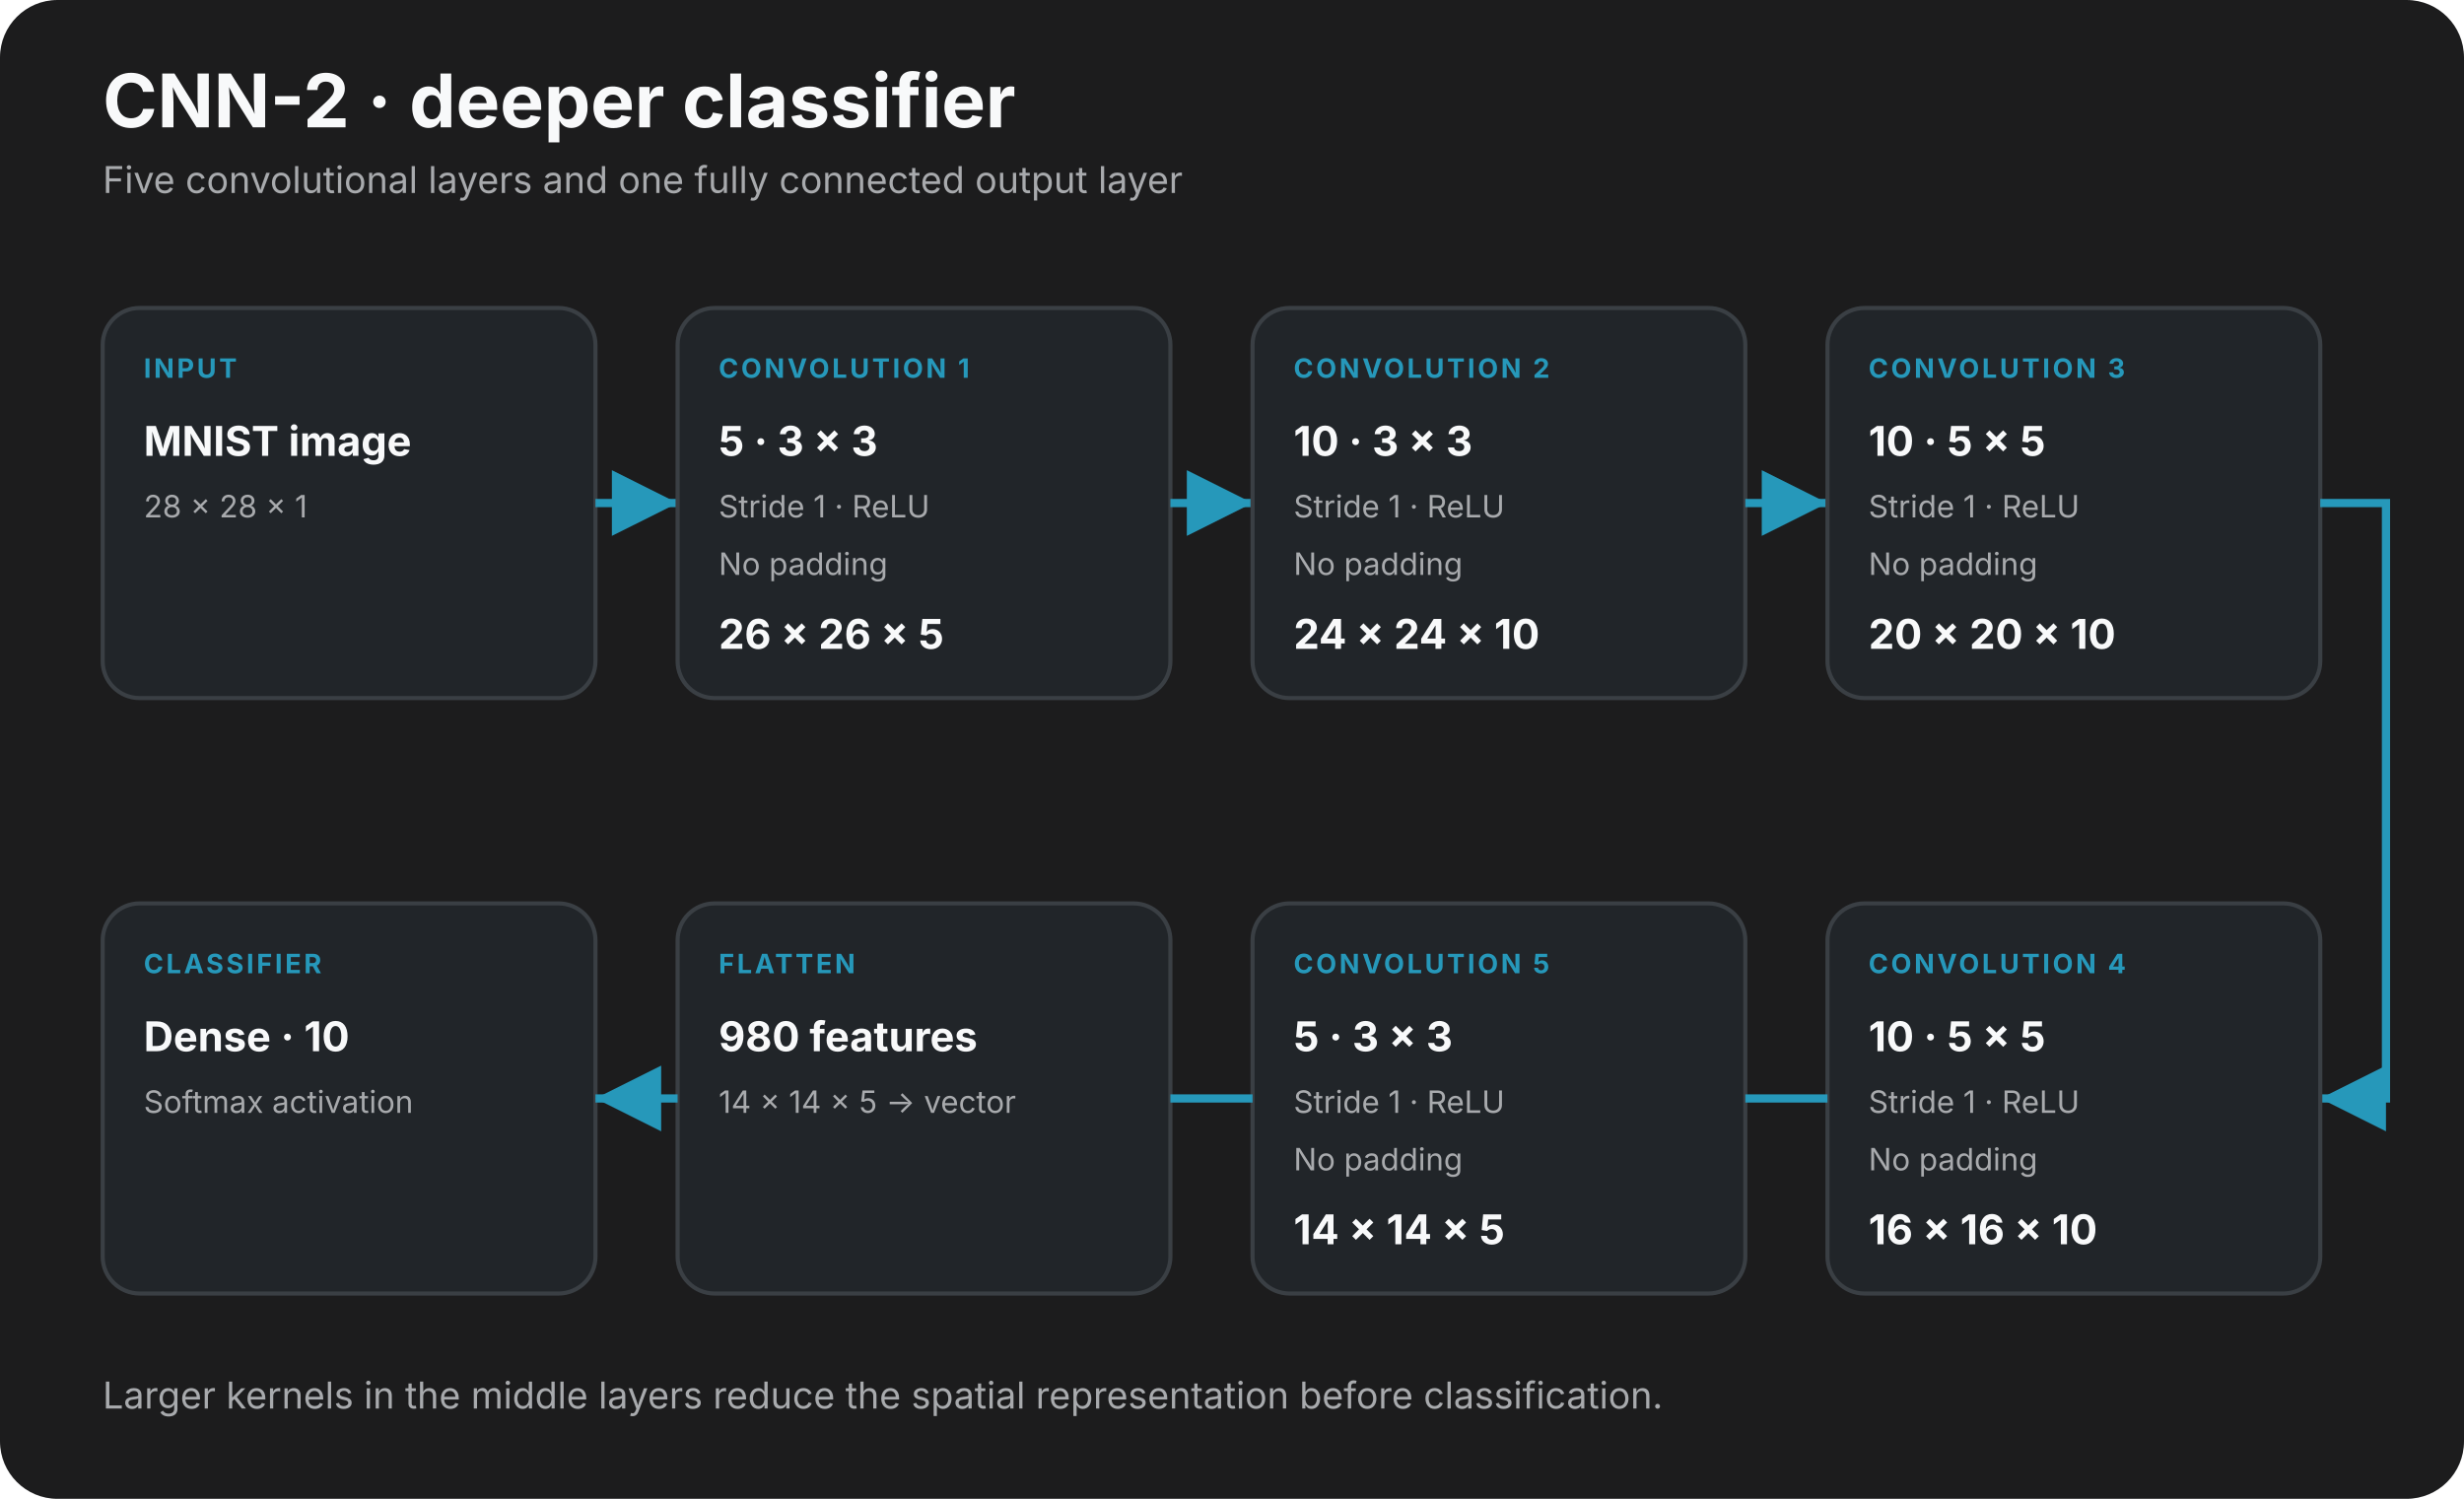
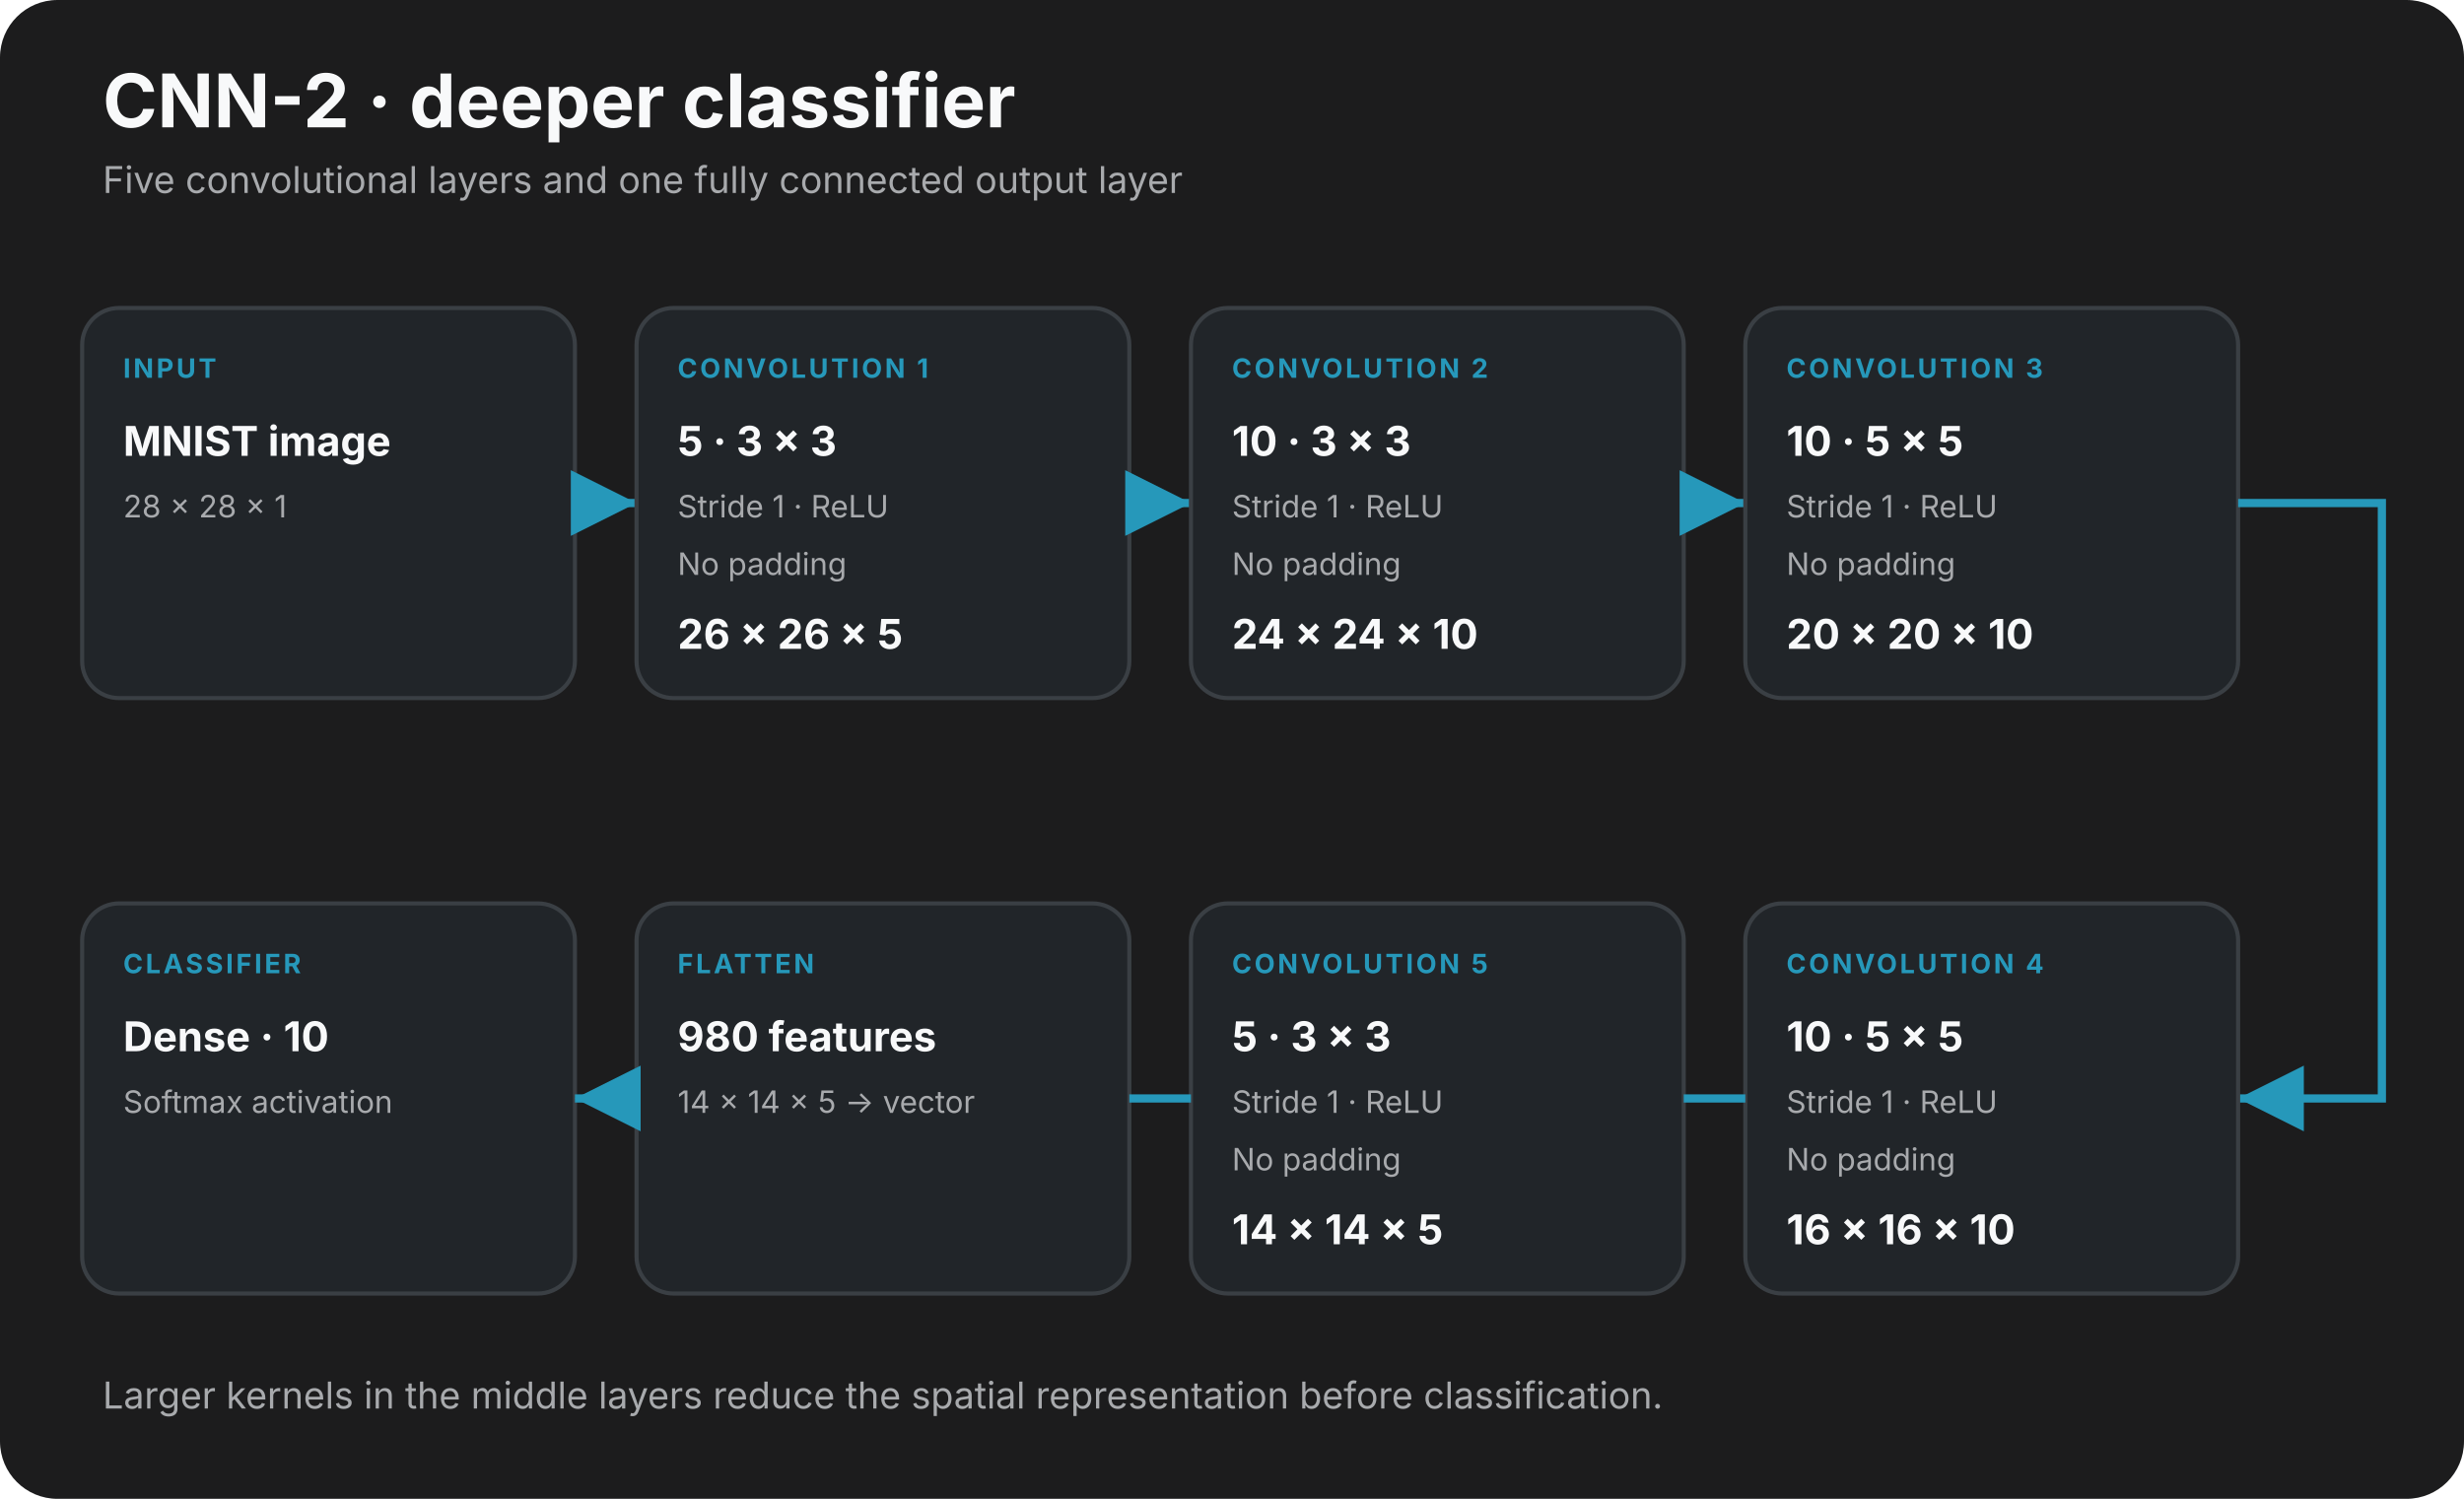
<svg xmlns="http://www.w3.org/2000/svg" viewBox="0 0 1200 730" role="img" aria-labelledby="cnn2-title cnn2-desc">
  <defs>
    <marker id="cnn2-arrow" markerWidth="11" markerHeight="11" refX="8" refY="4" orient="auto">
      <path d="M0 0 8 4 0 8Z" fill="#2698ba" />
    </marker>
    <style>.h{fill:#f8f9fa;font:700 36px Inter,-apple-system,BlinkMacSystemFont,"Segoe UI",sans-serif}.s{fill:#a8aaad;font:400 18px Inter,-apple-system,BlinkMacSystemFont,"Segoe UI",sans-serif}.k{fill:#2698ba;font:700 13px Inter,-apple-system,BlinkMacSystemFont,"Segoe UI",sans-serif;letter-spacing:1.3px}.n{fill:#f8f9fa;font:700 20px Inter,-apple-system,BlinkMacSystemFont,"Segoe UI",sans-serif}.d{fill:#a8aaad;font:400 15px Inter,-apple-system,BlinkMacSystemFont,"Segoe UI",sans-serif}.c{fill:#212529;stroke:#3a3f44;stroke-width:2}.a{fill:none;stroke:#2698ba;stroke-width:4;marker-end:url(#cnn2-arrow)}</style>
  </defs>
  <rect width="1200" height="730" rx="28" fill="#1c1c1d" />
  <text x="50" y="62" class="h">CNN-2 · deeper classifier</text>
  <text x="50" y="94" class="s">Five convolutional layers and one fully connected output layer</text>
-   <g transform="translate(50 150)">
+   <g transform="translate(40 150)">
    <rect width="240" height="190" rx="18" class="c" />
    <text x="20" y="34" class="k">INPUT</text>
    <text x="20" y="72" class="n">MNIST image</text>
    <text x="20" y="102" class="d">28 × 28 × 1</text>
  </g>
-   <path d="M290 245h40" class="a" />
-   <g transform="translate(330 150)">
+   <path d="M280 245h30" class="a" />
+   <g transform="translate(310 150)">
    <rect width="240" height="190" rx="18" class="c" />
    <text x="20" y="34" class="k">CONVOLUTION 1</text>
    <text x="20" y="72" class="n">5 · 3 × 3</text>
    <text x="20" y="102" class="d">Stride 1 · ReLU</text>
    <text x="20" y="130" class="d">No padding</text>
    <text x="20" y="166" class="n">26 × 26 × 5</text>
  </g>
-   <path d="M570 245h40" class="a" />
-   <g transform="translate(610 150)">
+   <path d="M550 245h30" class="a" />
+   <g transform="translate(580 150)">
    <rect width="240" height="190" rx="18" class="c" />
    <text x="20" y="34" class="k">CONVOLUTION 2</text>
    <text x="20" y="72" class="n">10 · 3 × 3</text>
    <text x="20" y="102" class="d">Stride 1 · ReLU</text>
    <text x="20" y="130" class="d">No padding</text>
    <text x="20" y="166" class="n">24 × 24 × 10</text>
  </g>
-   <path d="M850 245h40" class="a" />
-   <g transform="translate(890 150)">
+   <path d="M820 245h30" class="a" />
+   <g transform="translate(850 150)">
    <rect width="240" height="190" rx="18" class="c" />
    <text x="20" y="34" class="k">CONVOLUTION 3</text>
    <text x="20" y="72" class="n">10 · 5 × 5</text>
    <text x="20" y="102" class="d">Stride 1 · ReLU</text>
    <text x="20" y="130" class="d">No padding</text>
    <text x="20" y="166" class="n">20 × 20 × 10</text>
  </g>
-   <path d="M1130 245h32v290h-32" class="a" />
-   <g transform="translate(50 440)">
+   <path d="M1090 245h70v290h-70" class="a" />
+   <g transform="translate(40 440)">
    <rect width="240" height="190" rx="18" class="c" />
    <text x="20" y="34" class="k">CLASSIFIER</text>
    <text x="20" y="72" class="n">Dense · 10</text>
    <text x="20" y="102" class="d">Softmax activation</text>
  </g>
-   <g transform="translate(330 440)">
+   <g transform="translate(310 440)">
    <rect width="240" height="190" rx="18" class="c" />
    <text x="20" y="34" class="k">FLATTEN</text>
    <text x="20" y="72" class="n">980 features</text>
    <text x="20" y="102" class="d">14 × 14 × 5 → vector</text>
  </g>
-   <g transform="translate(610 440)">
+   <g transform="translate(580 440)">
    <rect width="240" height="190" rx="18" class="c" />
    <text x="20" y="34" class="k">CONVOLUTION 5</text>
    <text x="20" y="72" class="n">5 · 3 × 3</text>
    <text x="20" y="102" class="d">Stride 1 · ReLU</text>
    <text x="20" y="130" class="d">No padding</text>
    <text x="20" y="166" class="n">14 × 14 × 5</text>
  </g>
-   <g transform="translate(890 440)">
+   <g transform="translate(850 440)">
    <rect width="240" height="190" rx="18" class="c" />
    <text x="20" y="34" class="k">CONVOLUTION 4</text>
    <text x="20" y="72" class="n">10 · 5 × 5</text>
    <text x="20" y="102" class="d">Stride 1 · ReLU</text>
    <text x="20" y="130" class="d">No padding</text>
    <text x="20" y="166" class="n">16 × 16 × 10</text>
  </g>
-   <path d="M890 535h-40M610 535h-40M330 535h-40" class="a" />
+   <path d="M850 535h-30M580 535h-30M310 535h-30" class="a" />
  <text x="50" y="686" class="s">Larger kernels in the middle layers reduce the spatial representation before classification.</text>
</svg>
